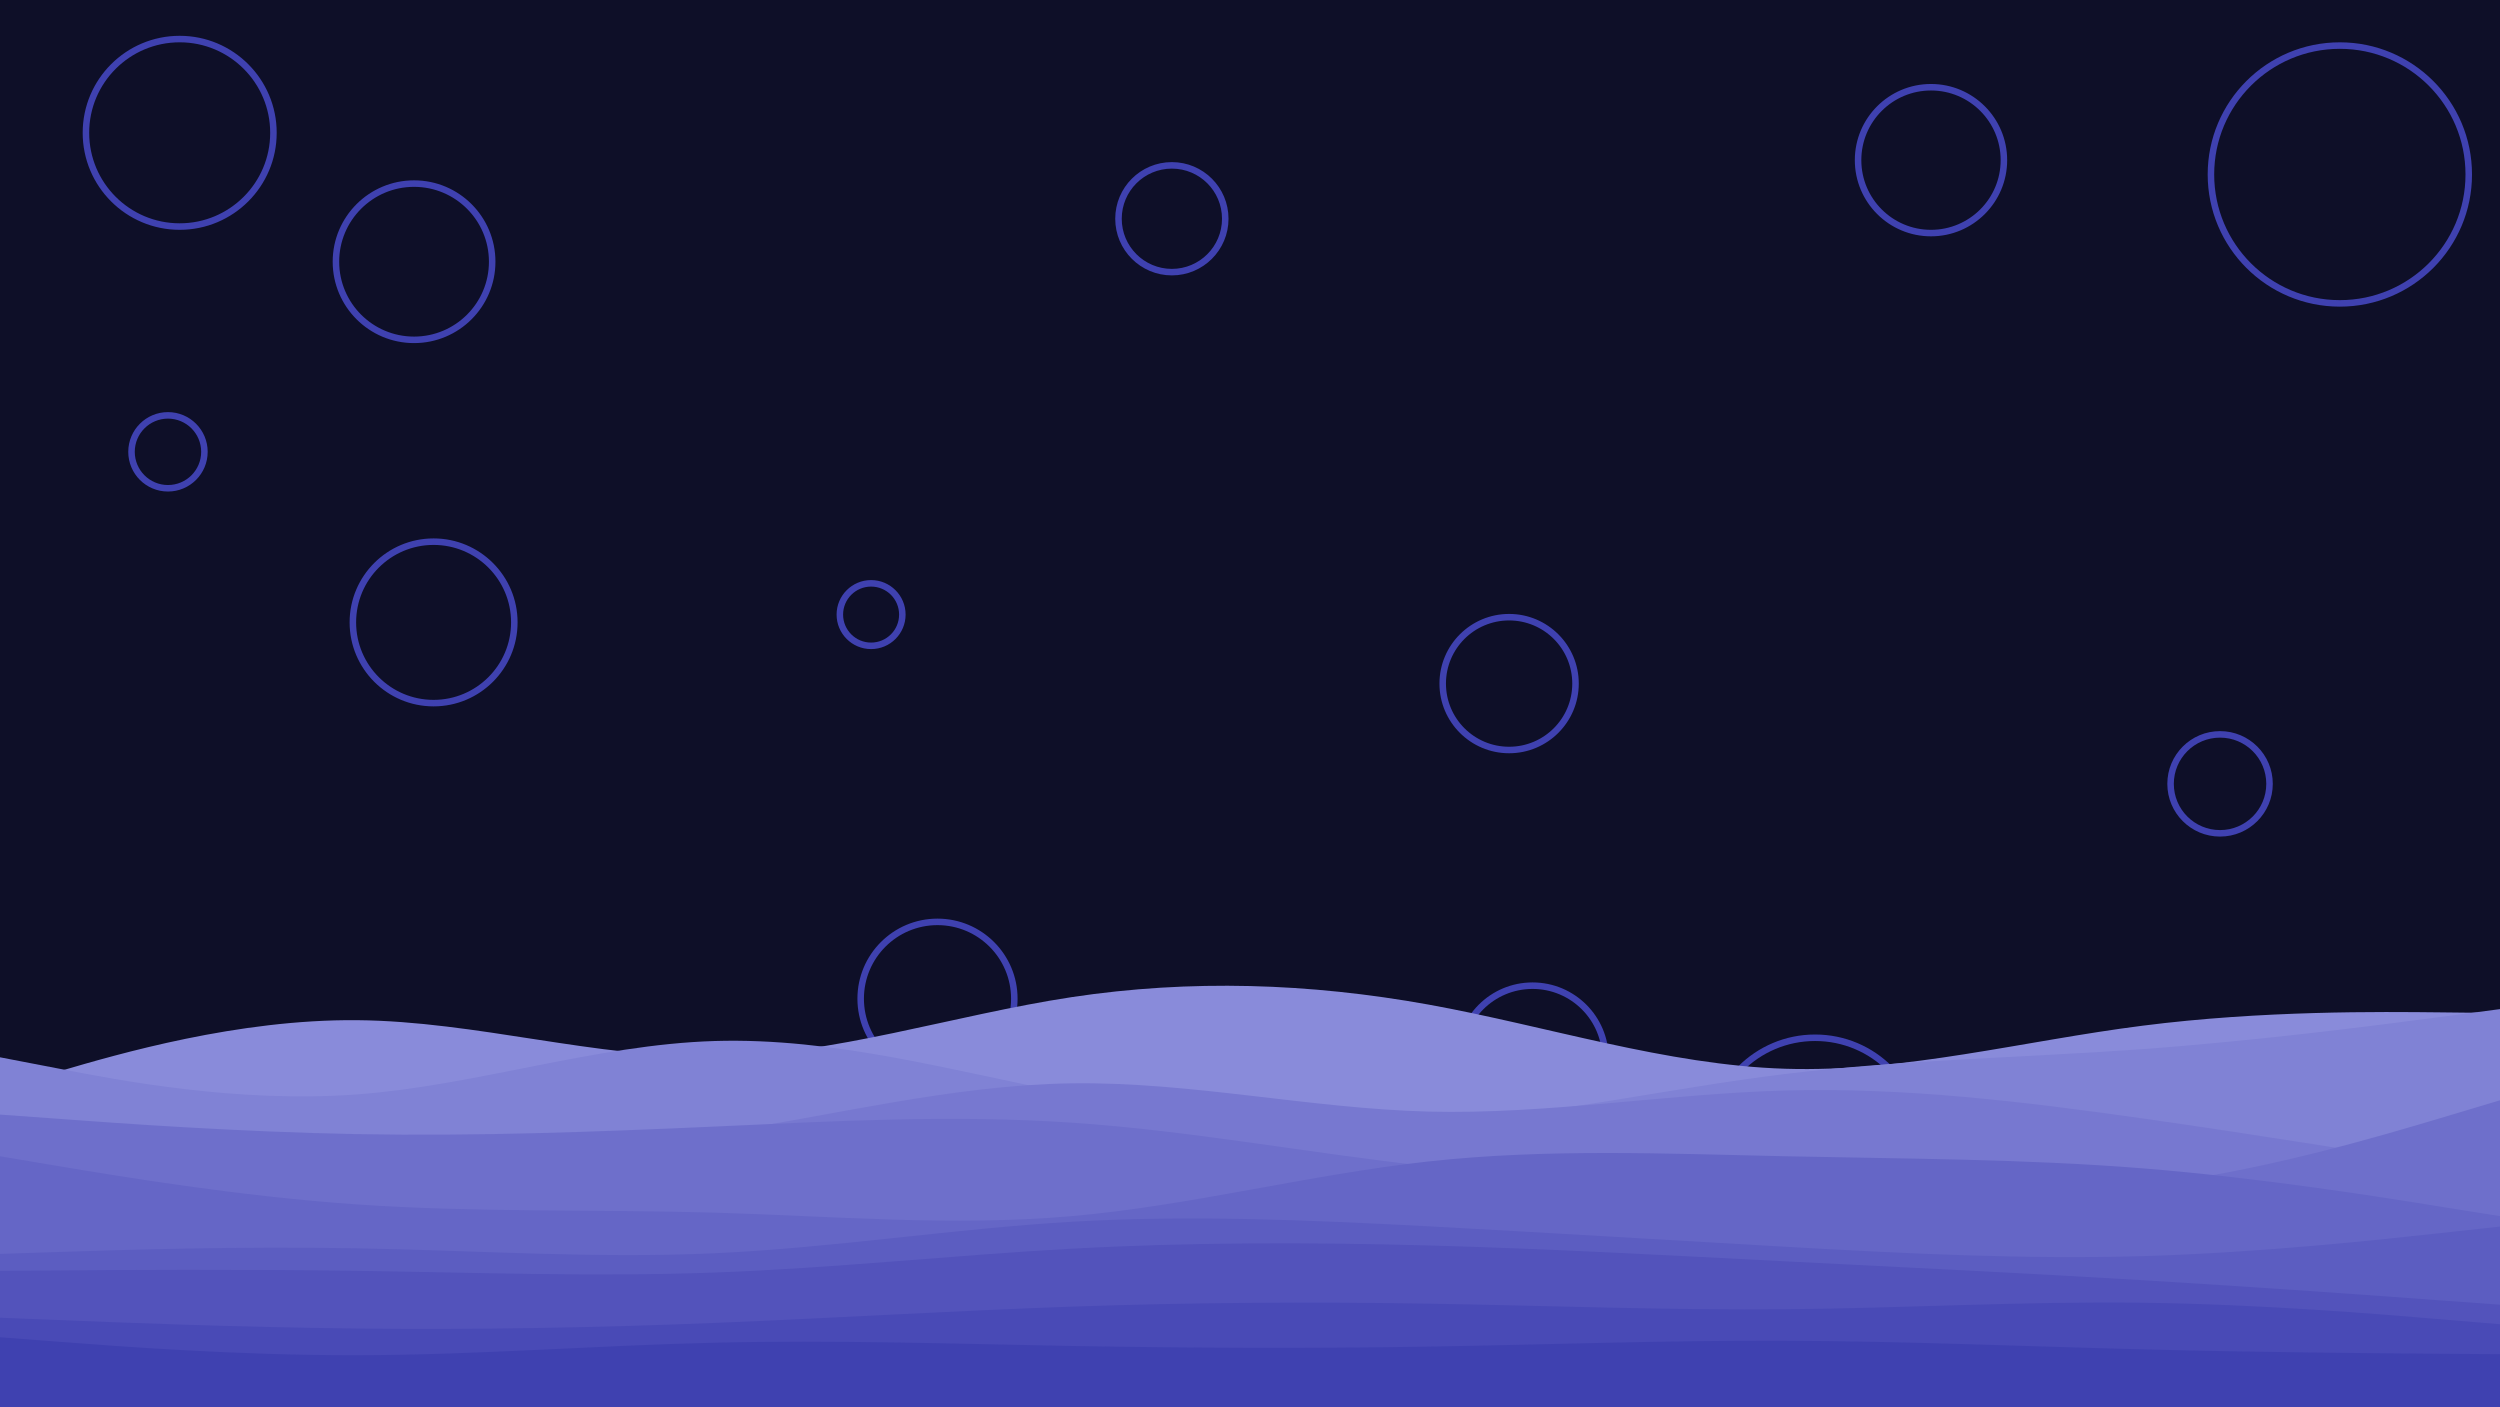
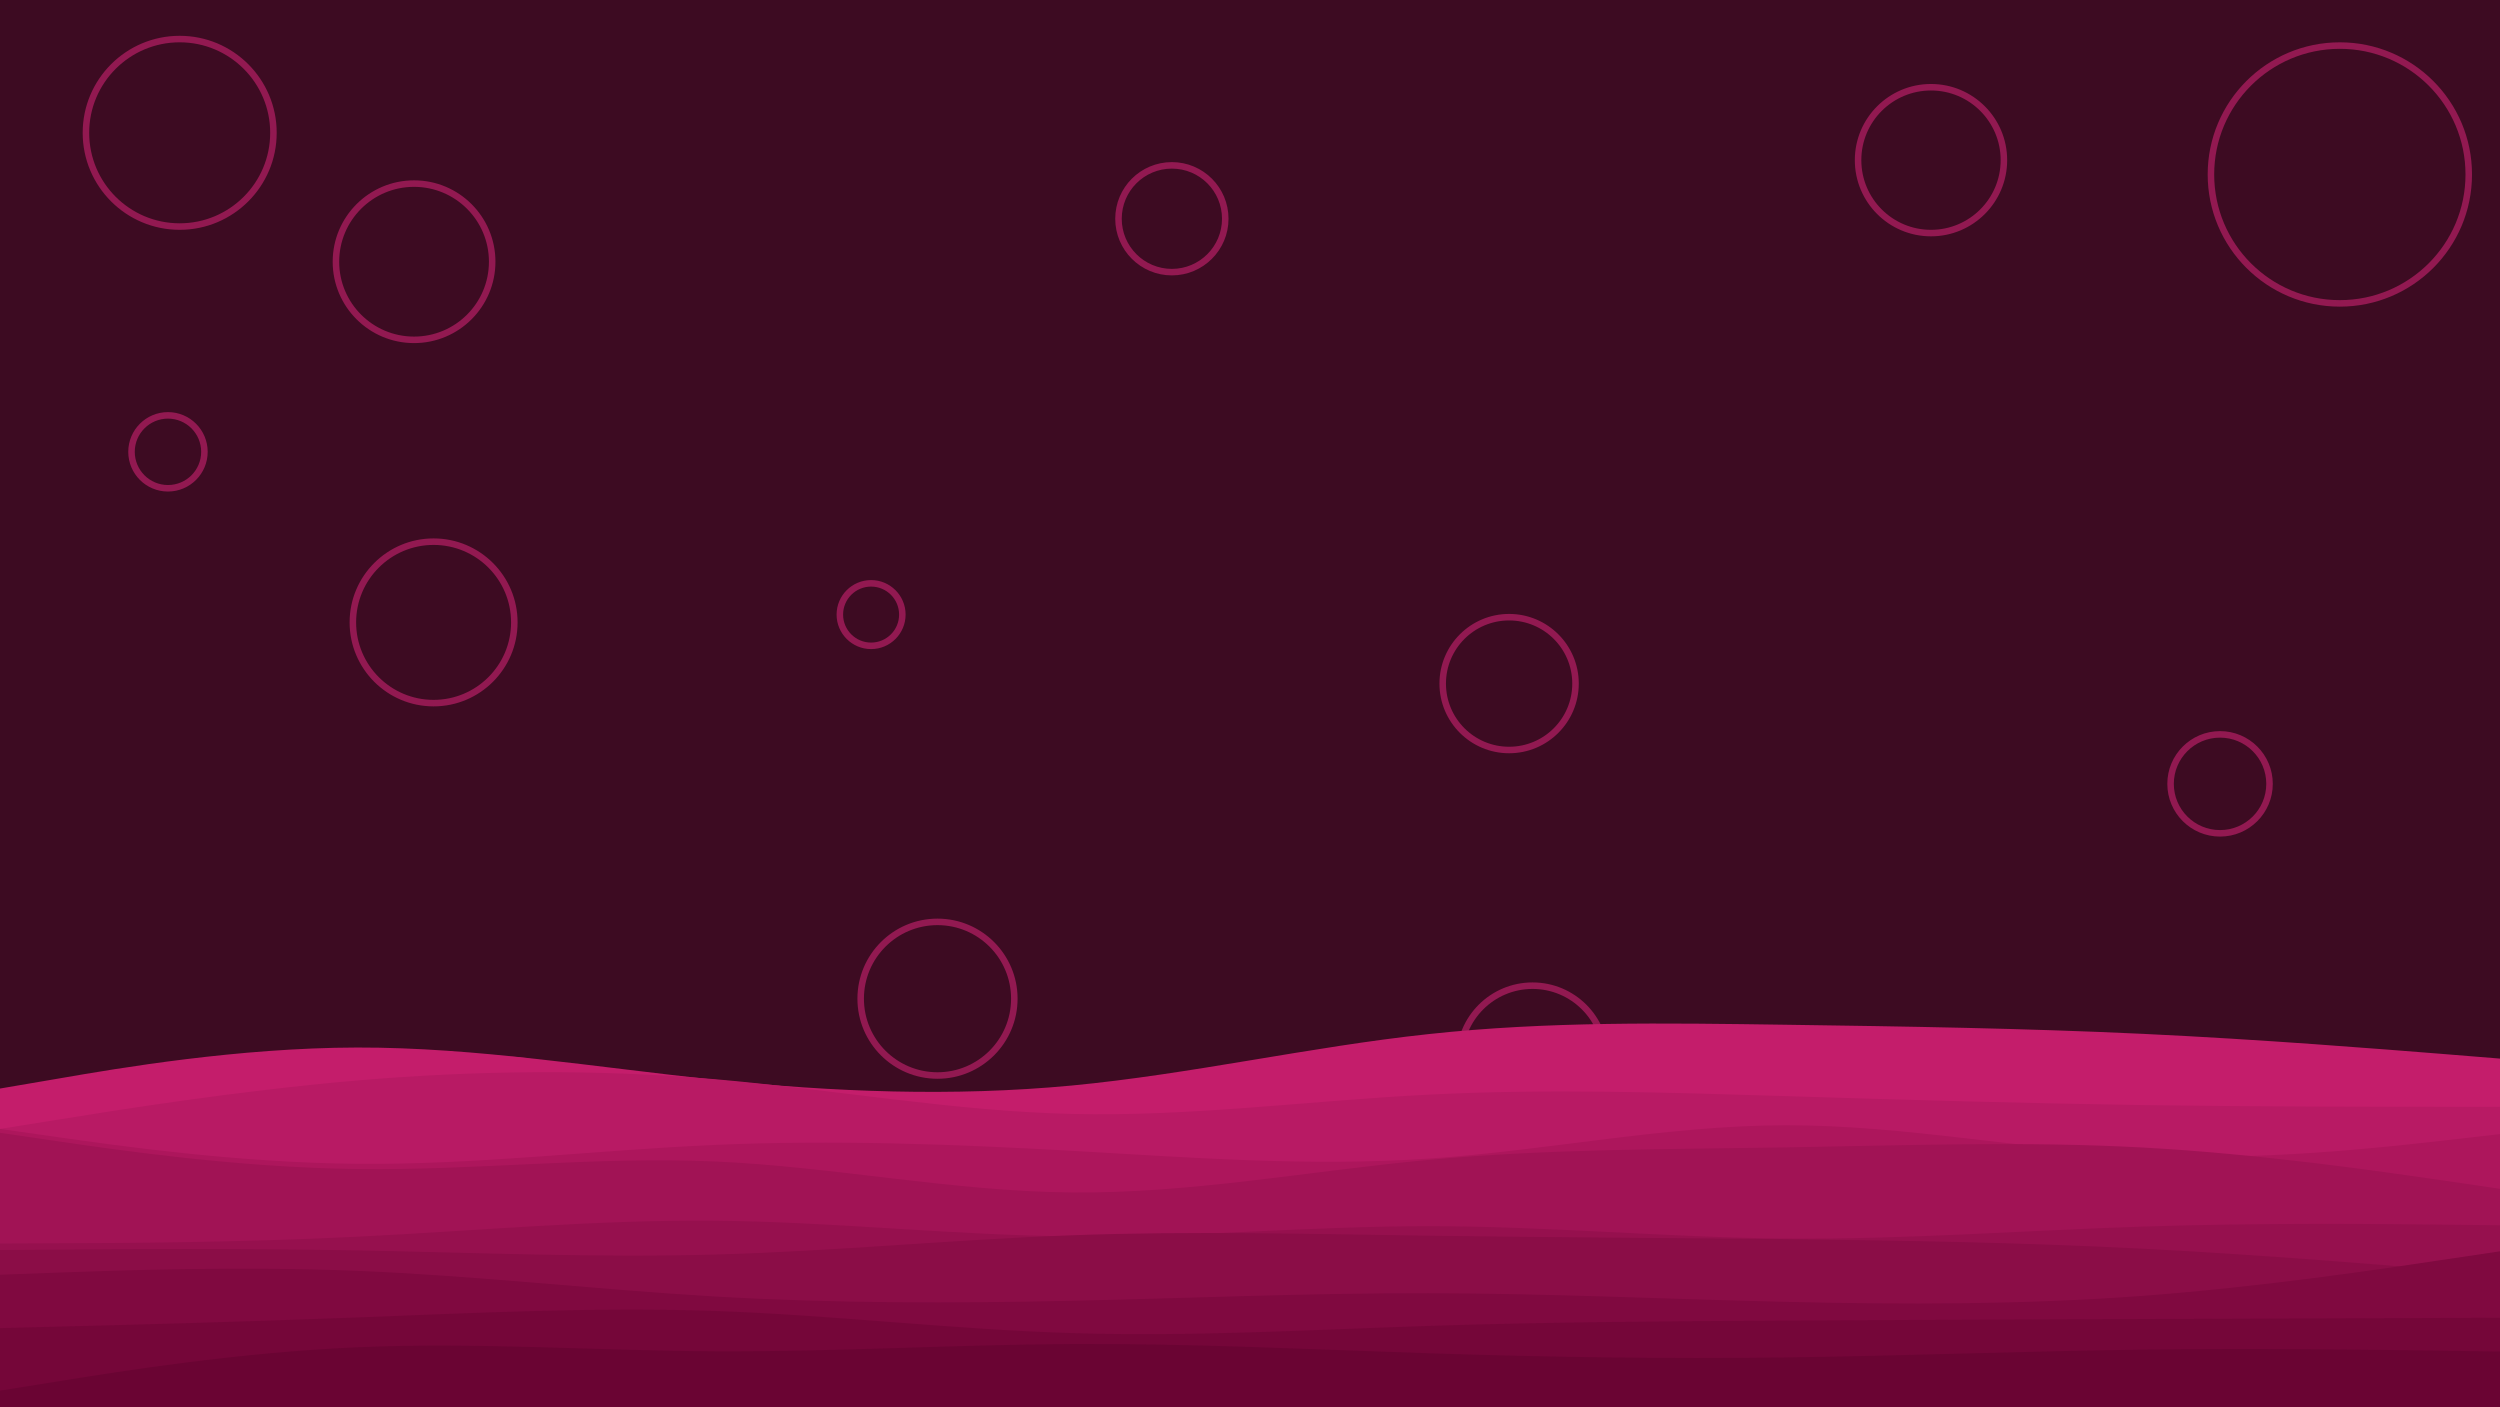
<svg xmlns="http://www.w3.org/2000/svg" id="visual" viewBox="0 0 1920 1080" width="1920" height="1080" version="1.1">
-   <rect x="0" y="0" width="1920" height="1080" fill="#0e0f28" />
-   <g fill="none" stroke="#3f41b0" stroke-width="5">
+   <rect x="0" y="0" width="1920" height="1080" fill="#3d0b22" />
+   <g fill="none" stroke="#921951" stroke-width="5">
    <circle r="99" cx="1797" cy="134" />
    <circle r="24" cx="669" cy="472" />
    <circle r="28" cx="129" cy="347" />
    <circle r="59" cx="720" cy="767" />
    <circle r="60" cx="318" cy="201" />
    <circle r="81" cx="1394" cy="878" />
    <circle r="56" cx="1177" cy="813" />
    <circle r="41" cx="900" cy="168" />
    <circle r="85" cx="390" cy="899" />
    <circle r="56" cx="1483" cy="123" />
    <circle r="62" cx="333" cy="478" />
    <circle r="80" cx="803" cy="977" />
    <circle r="51" cx="1159" cy="525" />
    <circle r="38" cx="1705" cy="602" />
    <circle r="72" cx="138" cy="102" />
  </g>
-   <path d="M0 836L45.7 822.7C91.3 809.3 182.7 782.7 274.2 783.5C365.7 784.3 457.3 812.7 548.8 811.5C640.3 810.3 731.7 779.7 823 765.8C914.3 752 1005.7 755 1097 771.5C1188.3 788 1279.7 818 1371.2 820.8C1462.7 823.7 1554.3 799.3 1645.8 787.7C1737.3 776 1828.7 777 1874.3 777.5L1920 778L1920 1081L1874.3 1081C1828.7 1081 1737.3 1081 1645.8 1081C1554.3 1081 1462.7 1081 1371.2 1081C1279.7 1081 1188.3 1081 1097 1081C1005.7 1081 914.3 1081 823 1081C731.7 1081 640.3 1081 548.8 1081C457.3 1081 365.7 1081 274.2 1081C182.7 1081 91.3 1081 45.7 1081L0 1081Z" fill="#898bda" />
-   <path d="M0 812L45.7 820.8C91.3 829.7 182.7 847.3 274.2 840.5C365.7 833.7 457.3 802.3 548.8 799.5C640.3 796.7 731.7 822.3 823 840.2C914.3 858 1005.7 868 1097 862.5C1188.3 857 1279.7 836 1371.2 824.8C1462.7 813.7 1554.3 812.3 1645.8 805.7C1737.3 799 1828.7 787 1874.3 781L1920 775L1920 1081L1874.3 1081C1828.7 1081 1737.3 1081 1645.8 1081C1554.3 1081 1462.7 1081 1371.2 1081C1279.7 1081 1188.3 1081 1097 1081C1005.7 1081 914.3 1081 823 1081C731.7 1081 640.3 1081 548.8 1081C457.3 1081 365.7 1081 274.2 1081C182.7 1081 91.3 1081 45.7 1081L0 1081Z" fill="#8082d5" />
-   <path d="M0 861L45.7 866.3C91.3 871.7 182.7 882.3 274.2 885.5C365.7 888.7 457.3 884.3 548.8 870.5C640.3 856.7 731.7 833.3 823 832C914.3 830.7 1005.7 851.3 1097 853.7C1188.3 856 1279.7 840 1371.2 837.5C1462.7 835 1554.3 846 1645.8 859C1737.3 872 1828.7 887 1874.3 894.5L1920 902L1920 1081L1874.3 1081C1828.7 1081 1737.3 1081 1645.8 1081C1554.3 1081 1462.7 1081 1371.2 1081C1279.7 1081 1188.3 1081 1097 1081C1005.7 1081 914.3 1081 823 1081C731.7 1081 640.3 1081 548.8 1081C457.3 1081 365.7 1081 274.2 1081C182.7 1081 91.3 1081 45.7 1081L0 1081Z" fill="#7778d0" />
-   <path d="M0 856L45.7 859.3C91.3 862.7 182.7 869.3 274.2 871C365.7 872.7 457.3 869.3 548.8 865.2C640.3 861 731.7 856 823 862.2C914.3 868.3 1005.7 885.7 1097 895.7C1188.3 905.7 1279.7 908.3 1371.2 912.3C1462.7 916.3 1554.3 921.7 1645.8 910.7C1737.3 899.7 1828.7 872.3 1874.3 858.7L1920 845L1920 1081L1874.3 1081C1828.7 1081 1737.3 1081 1645.8 1081C1554.3 1081 1462.7 1081 1371.2 1081C1279.7 1081 1188.3 1081 1097 1081C1005.7 1081 914.3 1081 823 1081C731.7 1081 640.3 1081 548.8 1081C457.3 1081 365.7 1081 274.2 1081C182.7 1081 91.3 1081 45.7 1081L0 1081Z" fill="#6e6fcb" />
-   <path d="M0 888L45.7 895.7C91.3 903.3 182.7 918.7 274.2 925C365.7 931.3 457.3 928.7 548.8 931.3C640.3 934 731.7 942 823 934C914.3 926 1005.7 902 1097 892C1188.3 882 1279.7 886 1371.2 888C1462.7 890 1554.3 890 1645.8 897.3C1737.3 904.7 1828.7 919.3 1874.3 926.7L1920 934L1920 1081L1874.3 1081C1828.7 1081 1737.3 1081 1645.8 1081C1554.3 1081 1462.7 1081 1371.2 1081C1279.7 1081 1188.3 1081 1097 1081C1005.7 1081 914.3 1081 823 1081C731.7 1081 640.3 1081 548.8 1081C457.3 1081 365.7 1081 274.2 1081C182.7 1081 91.3 1081 45.7 1081L0 1081Z" fill="#6566c6" />
-   <path d="M0 963L45.7 961.5C91.3 960 182.7 957 274.2 958.7C365.7 960.3 457.3 966.7 548.8 962.5C640.3 958.3 731.7 943.7 823 938.3C914.3 933 1005.7 937 1097 941.8C1188.3 946.7 1279.7 952.3 1371.2 957.5C1462.7 962.7 1554.3 967.3 1645.8 964.7C1737.3 962 1828.7 952 1874.3 947L1920 942L1920 1081L1874.3 1081C1828.7 1081 1737.3 1081 1645.8 1081C1554.3 1081 1462.7 1081 1371.2 1081C1279.7 1081 1188.3 1081 1097 1081C1005.7 1081 914.3 1081 823 1081C731.7 1081 640.3 1081 548.8 1081C457.3 1081 365.7 1081 274.2 1081C182.7 1081 91.3 1081 45.7 1081L0 1081Z" fill="#5c5dc1" />
-   <path d="M0 976L45.7 975.7C91.3 975.3 182.7 974.7 274.2 976C365.7 977.3 457.3 980.7 548.8 977.3C640.3 974 731.7 964 823 959C914.3 954 1005.7 954 1097 956.5C1188.3 959 1279.7 964 1371.2 968.7C1462.7 973.3 1554.3 977.7 1645.8 983.2C1737.3 988.7 1828.7 995.3 1874.3 998.7L1920 1002L1920 1081L1874.3 1081C1828.7 1081 1737.3 1081 1645.8 1081C1554.3 1081 1462.7 1081 1371.2 1081C1279.7 1081 1188.3 1081 1097 1081C1005.7 1081 914.3 1081 823 1081C731.7 1081 640.3 1081 548.8 1081C457.3 1081 365.7 1081 274.2 1081C182.7 1081 91.3 1081 45.7 1081L0 1081Z" fill="#5353bb" />
-   <path d="M0 1012L45.7 1013.8C91.3 1015.7 182.7 1019.3 274.2 1020.3C365.7 1021.3 457.3 1019.7 548.8 1016C640.3 1012.3 731.7 1006.7 823 1003.5C914.3 1000.3 1005.7 999.7 1097 1001.2C1188.3 1002.7 1279.7 1006.3 1371.2 1005.5C1462.7 1004.7 1554.3 999.3 1645.8 1000.5C1737.3 1001.7 1828.7 1009.3 1874.3 1013.2L1920 1017L1920 1081L1874.3 1081C1828.7 1081 1737.3 1081 1645.8 1081C1554.3 1081 1462.7 1081 1371.2 1081C1279.7 1081 1188.3 1081 1097 1081C1005.7 1081 914.3 1081 823 1081C731.7 1081 640.3 1081 548.8 1081C457.3 1081 365.7 1081 274.2 1081C182.7 1081 91.3 1081 45.7 1081L0 1081Z" fill="#494ab6" />
-   <path d="M0 1027L45.7 1030.5C91.3 1034 182.7 1041 274.2 1040.8C365.7 1040.7 457.3 1033.3 548.8 1031.2C640.3 1029 731.7 1032 823 1033.7C914.3 1035.3 1005.7 1035.7 1097 1034.2C1188.3 1032.7 1279.7 1029.3 1371.2 1029.7C1462.7 1030 1554.3 1034 1645.8 1036.3C1737.3 1038.7 1828.7 1039.3 1874.3 1039.7L1920 1040L1920 1081L1874.3 1081C1828.7 1081 1737.3 1081 1645.8 1081C1554.3 1081 1462.7 1081 1371.2 1081C1279.7 1081 1188.3 1081 1097 1081C1005.7 1081 914.3 1081 823 1081C731.7 1081 640.3 1081 548.8 1081C457.3 1081 365.7 1081 274.2 1081C182.7 1081 91.3 1081 45.7 1081L0 1081Z" fill="#3f41b0" />
+   <path d="M0 836L45.7 828.2C91.3 820.3 182.7 804.7 274.2 804.5C365.7 804.3 457.3 819.7 548.8 829.2C640.3 838.7 731.7 842.3 823 833.7C914.3 825 1005.7 804 1097 794.2C1188.3 784.3 1279.7 785.7 1371.2 787C1462.7 788.3 1554.3 789.7 1645.8 794C1737.3 798.3 1828.7 805.7 1874.3 809.3L1920 813L1920 1081L1874.3 1081C1828.7 1081 1737.3 1081 1645.8 1081C1554.3 1081 1462.7 1081 1371.2 1081C1279.7 1081 1188.3 1081 1097 1081C1005.7 1081 914.3 1081 823 1081C731.7 1081 640.3 1081 548.8 1081C457.3 1081 365.7 1081 274.2 1081C182.7 1081 91.3 1081 45.7 1081L0 1081Z" fill="#c41d6b" />
+   <path d="M0 867L45.7 859.7C91.3 852.3 182.7 837.7 274.2 829.8C365.7 822 457.3 821 548.8 828.8C640.3 836.7 731.7 853.3 823 855.5C914.3 857.7 1005.7 845.3 1097 840.7C1188.3 836 1279.7 839 1371.2 841.8C1462.7 844.7 1554.3 847.3 1645.8 848.7C1737.3 850 1828.7 850 1874.3 850L1920 850L1920 1081L1874.3 1081C1828.7 1081 1737.3 1081 1645.8 1081C1554.3 1081 1462.7 1081 1371.2 1081C1279.7 1081 1188.3 1081 1097 1081C1005.7 1081 914.3 1081 823 1081C731.7 1081 640.3 1081 548.8 1081C457.3 1081 365.7 1081 274.2 1081C182.7 1081 91.3 1081 45.7 1081L0 1081Z" fill="#b81a64" />
+   <path d="M0 867L45.7 873.5C91.3 880 182.7 893 274.2 893.8C365.7 894.7 457.3 883.3 548.8 879.3C640.3 875.3 731.7 878.7 823 883.8C914.3 889 1005.7 896 1097 889.8C1188.3 883.7 1279.7 864.3 1371.2 864.2C1462.7 864 1554.3 883 1645.8 887.3C1737.3 891.7 1828.7 881.3 1874.3 876.2L1920 871L1920 1081L1874.3 1081C1828.7 1081 1737.3 1081 1645.8 1081C1554.3 1081 1462.7 1081 1371.2 1081C1279.7 1081 1188.3 1081 1097 1081C1005.7 1081 914.3 1081 823 1081C731.7 1081 640.3 1081 548.8 1081C457.3 1081 365.7 1081 274.2 1081C182.7 1081 91.3 1081 45.7 1081L0 1081Z" fill="#ad165c" />
+   <path d="M0 870L45.7 876.7C91.3 883.3 182.7 896.7 274.2 897.8C365.7 899 457.3 888 548.8 892C640.3 896 731.7 915 823 915.8C914.3 916.7 1005.7 899.3 1097 890.8C1188.3 882.3 1279.7 882.7 1371.2 881.2C1462.7 879.7 1554.3 876.3 1645.8 881.3C1737.3 886.3 1828.7 899.7 1874.3 906.3L1920 913L1920 1081L1874.3 1081C1828.7 1081 1737.3 1081 1645.8 1081C1554.3 1081 1462.7 1081 1371.2 1081C1279.7 1081 1188.3 1081 1097 1081C1005.7 1081 914.3 1081 823 1081C731.7 1081 640.3 1081 548.8 1081C457.3 1081 365.7 1081 274.2 1081C182.7 1081 91.3 1081 45.7 1081L0 1081Z" fill="#a11355" />
+   <path d="M0 955L45.7 954.8C91.3 954.7 182.7 954.3 274.2 949.8C365.7 945.3 457.3 936.7 548.8 937.5C640.3 938.3 731.7 948.7 823 949.5C914.3 950.3 1005.7 941.7 1097 941.7C1188.3 941.7 1279.7 950.3 1371.2 951.2C1462.7 952 1554.3 945 1645.8 942C1737.3 939 1828.7 940 1874.3 940.5L1920 941L1920 1081L1874.3 1081C1828.7 1081 1737.3 1081 1645.8 1081C1554.3 1081 1462.7 1081 1371.2 1081C1279.7 1081 1188.3 1081 1097 1081C1005.7 1081 914.3 1081 823 1081C731.7 1081 640.3 1081 548.8 1081C457.3 1081 365.7 1081 274.2 1081C182.7 1081 91.3 1081 45.7 1081L0 1081Z" fill="#96104e" />
+   <path d="M0 960L45.7 959.7C91.3 959.3 182.7 958.7 274.2 960.3C365.7 962 457.3 966 548.8 963.5C640.3 961 731.7 952 823 948.7C914.3 945.3 1005.7 947.7 1097 949C1188.3 950.3 1279.7 950.7 1371.2 951.7C1462.7 952.7 1554.3 954.3 1645.8 959C1737.3 963.7 1828.7 971.3 1874.3 975.2L1920 979L1920 1081L1874.3 1081C1828.7 1081 1737.3 1081 1645.8 1081C1554.3 1081 1462.7 1081 1371.2 1081C1279.7 1081 1188.3 1081 1097 1081C1005.7 1081 914.3 1081 823 1081C731.7 1081 640.3 1081 548.8 1081C457.3 1081 365.7 1081 274.2 1081C182.7 1081 91.3 1081 45.7 1081L0 1081Z" fill="#8b0d47" />
+   <path d="M0 979L45.7 977.3C91.3 975.7 182.7 972.3 274.2 976C365.7 979.7 457.3 990.3 548.8 995.7C640.3 1001 731.7 1001 823 999C914.3 997 1005.7 993 1097 993.2C1188.3 993.3 1279.7 997.7 1371.2 999.8C1462.7 1002 1554.3 1002 1645.8 995.2C1737.3 988.3 1828.7 974.7 1874.3 967.8L1920 961L1920 1081L1874.3 1081C1828.7 1081 1737.3 1081 1645.8 1081C1554.3 1081 1462.7 1081 1371.2 1081C1279.7 1081 1188.3 1081 1097 1081C1005.7 1081 914.3 1081 823 1081C731.7 1081 640.3 1081 548.8 1081C457.3 1081 365.7 1081 274.2 1081C182.7 1081 91.3 1081 45.7 1081L0 1081Z" fill="#800940" />
+   <path d="M0 1020L45.7 1018.8C91.3 1017.7 182.7 1015.3 274.2 1011.8C365.7 1008.3 457.3 1003.7 548.8 1006.8C640.3 1010 731.7 1021 823 1023.8C914.3 1026.7 1005.7 1021.3 1097 1018.3C1188.3 1015.3 1279.7 1014.7 1371.2 1014.2C1462.7 1013.7 1554.3 1013.3 1645.8 1013C1737.3 1012.7 1828.7 1012.3 1874.3 1012.2L1920 1012L1920 1081L1874.3 1081C1828.7 1081 1737.3 1081 1645.8 1081C1554.3 1081 1462.7 1081 1371.2 1081C1279.7 1081 1188.3 1081 1097 1081C1005.7 1081 914.3 1081 823 1081C731.7 1081 640.3 1081 548.8 1081C457.3 1081 365.7 1081 274.2 1081C182.7 1081 91.3 1081 45.7 1081L0 1081Z" fill="#750639" />
+   <path d="M0 1068L45.7 1060.7C91.3 1053.3 182.7 1038.7 274.2 1034.7C365.7 1030.7 457.3 1037.3 548.8 1037.8C640.3 1038.3 731.7 1032.7 823 1032.2C914.3 1031.7 1005.7 1036.3 1097 1039.3C1188.3 1042.3 1279.7 1043.7 1371.2 1042.5C1462.7 1041.3 1554.3 1037.7 1645.8 1036.5C1737.3 1035.3 1828.7 1036.7 1874.3 1037.3L1920 1038L1920 1081L1874.3 1081C1828.7 1081 1737.3 1081 1645.8 1081C1554.3 1081 1462.7 1081 1371.2 1081C1279.7 1081 1188.3 1081 1097 1081C1005.7 1081 914.3 1081 823 1081C731.7 1081 640.3 1081 548.8 1081C457.3 1081 365.7 1081 274.2 1081C182.7 1081 91.3 1081 45.7 1081L0 1081Z" fill="#6a0433" />
</svg>
